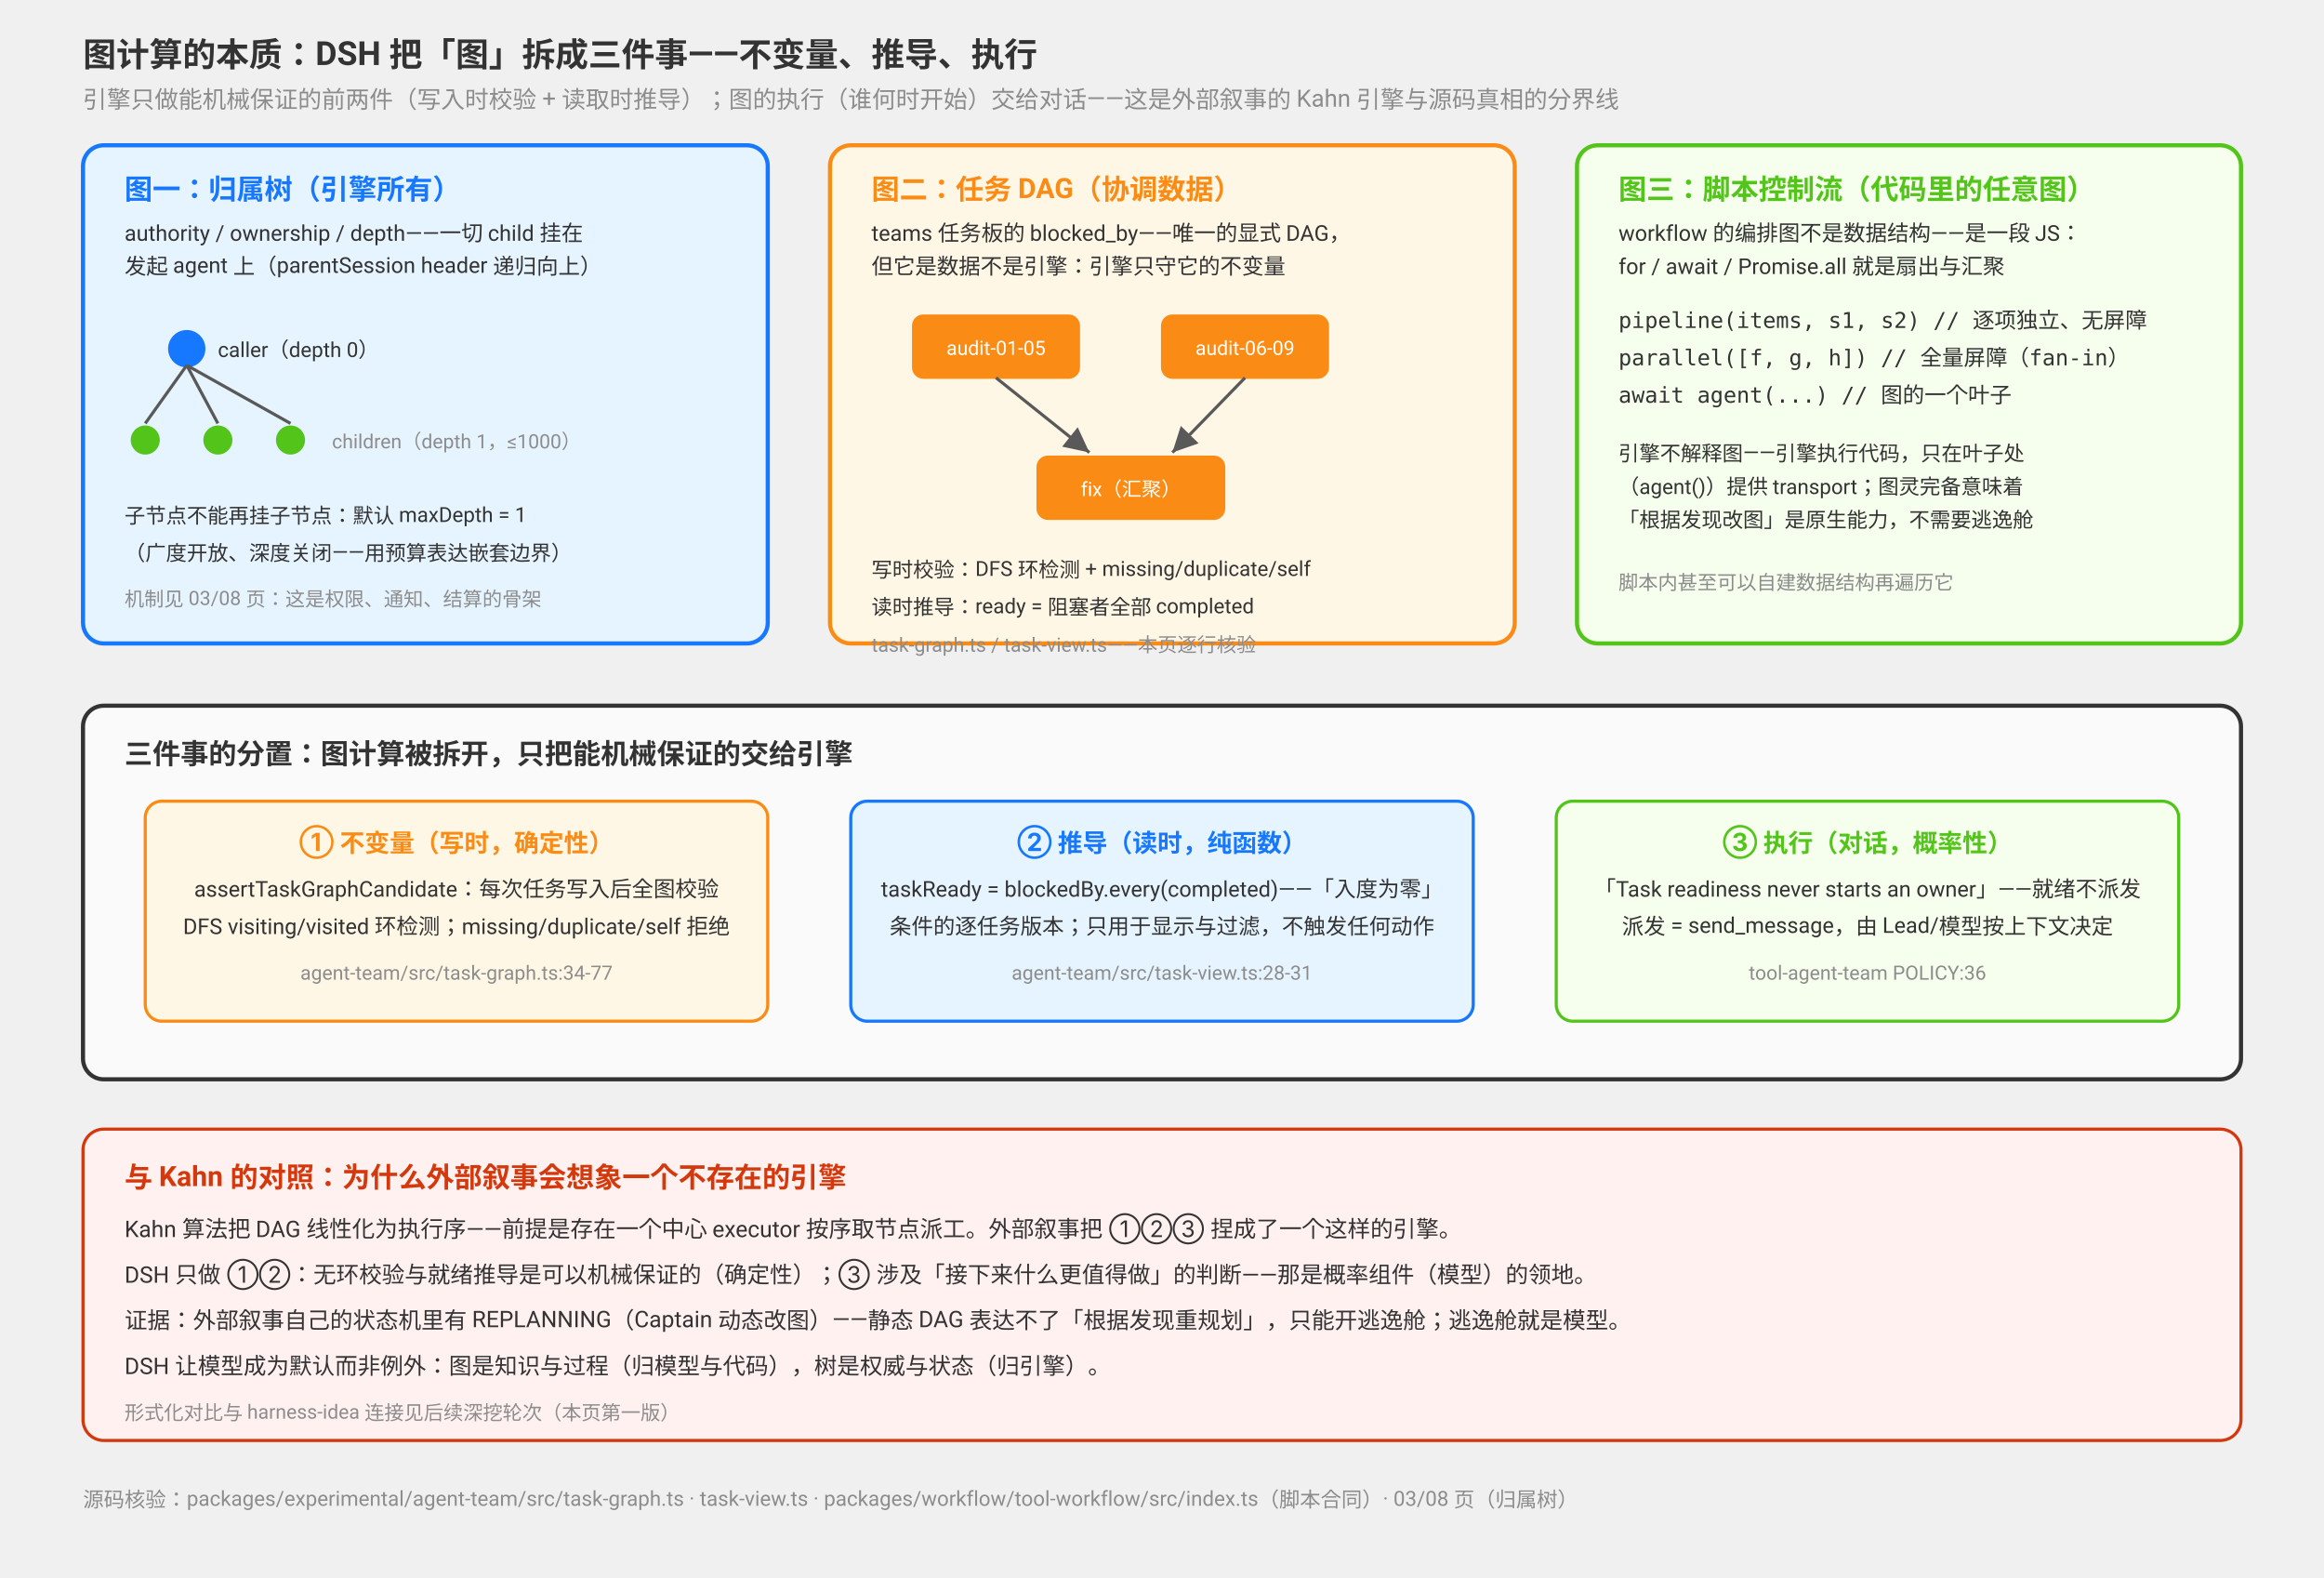
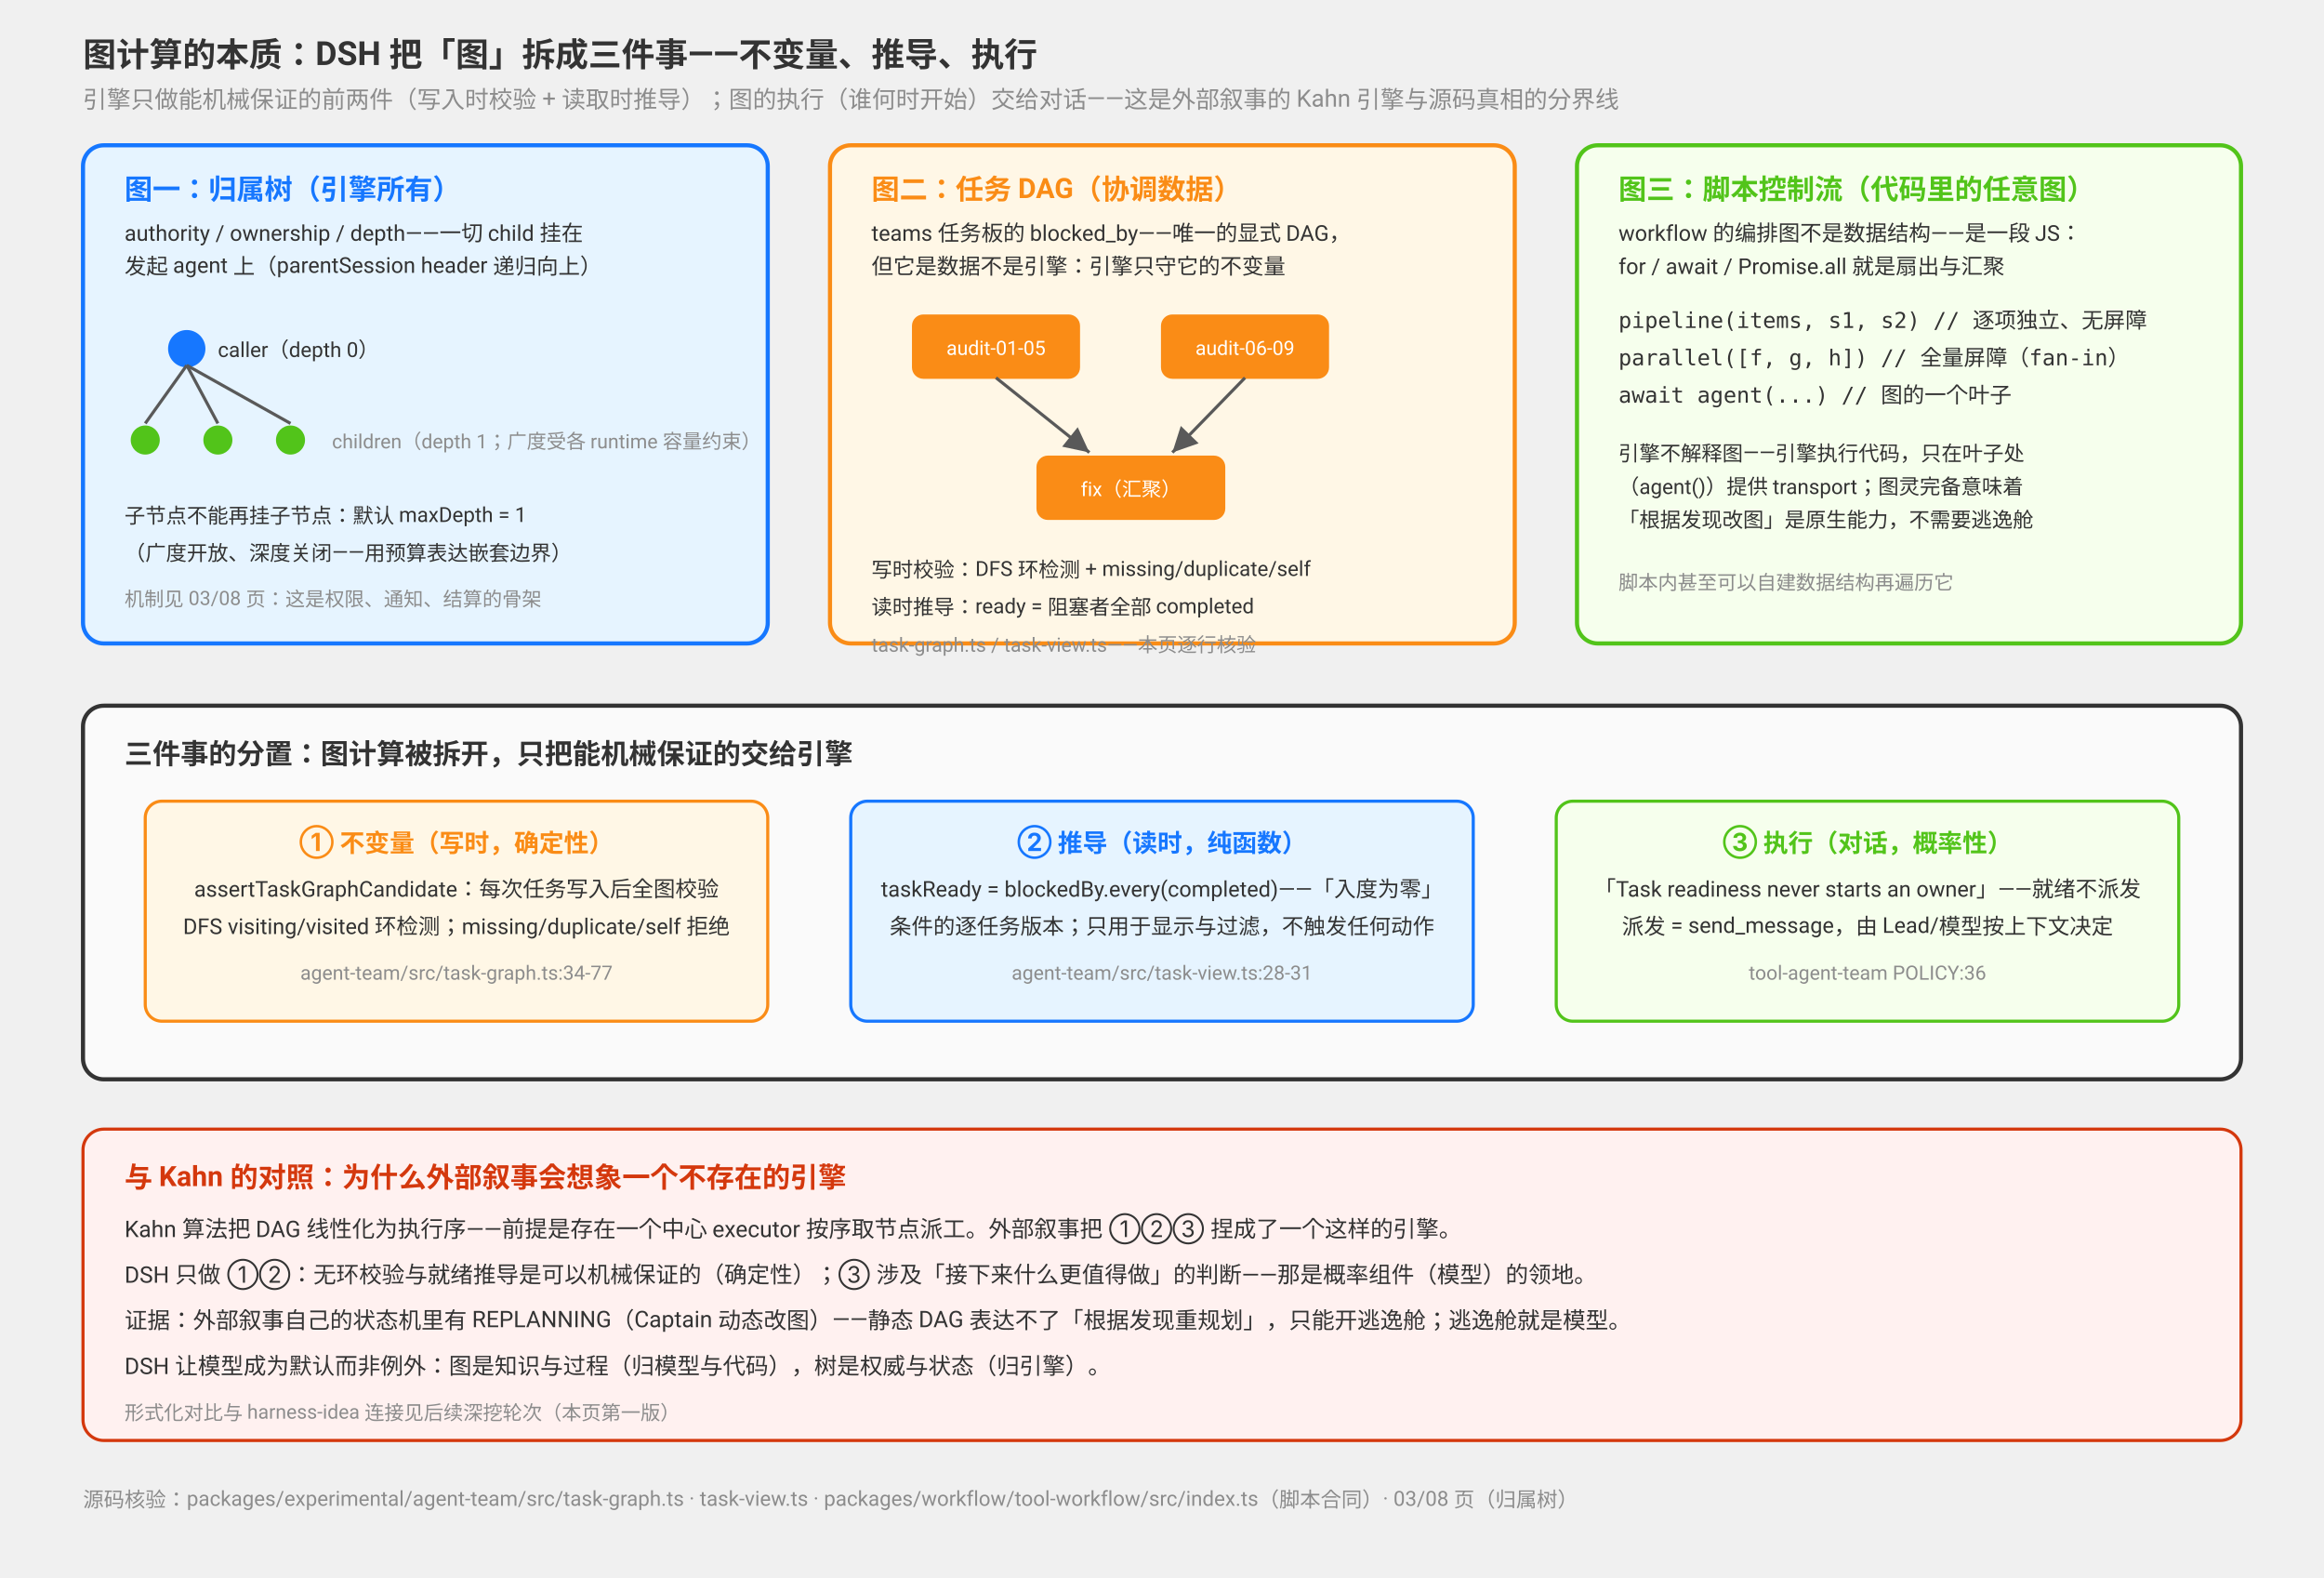
<svg xmlns="http://www.w3.org/2000/svg" viewBox="0 0 1120 760" font-family="-apple-system, BlinkMacSystemFont, 'Segoe UI', Roboto, Helvetica, Arial, sans-serif">
  <defs>
    <marker id="a" viewBox="0 0 10 10" refX="10" refY="5" markerWidth="8" markerHeight="8" orient="auto">
      <path d="M0 0 L10 5 L0 10 Z" fill="#595959" />
    </marker>
    <marker id="ab" viewBox="0 0 10 10" refX="10" refY="5" markerWidth="8" markerHeight="8" orient="auto">
      <path d="M0 0 L10 5 L0 10 Z" fill="#1677ff" />
    </marker>
    <marker id="ao" viewBox="0 0 10 10" refX="10" refY="5" markerWidth="8" markerHeight="8" orient="auto">
      <path d="M0 0 L10 5 L0 10 Z" fill="#fa8c16" />
    </marker>
    <marker id="ag" viewBox="0 0 10 10" refX="10" refY="5" markerWidth="8" markerHeight="8" orient="auto">
      <path d="M0 0 L10 5 L0 10 Z" fill="#52c41a" />
    </marker>
  </defs>
  <text x="40" y="32" font-size="16" font-weight="bold" fill="#333">图计算的本质：DSH 把「图」拆成三件事——不变量、推导、执行</text>
  <text x="40" y="52" font-size="11.5" fill="#8c8c8c">引擎只做能机械保证的前两件（写入时校验 + 读取时推导）；图的执行（谁何时开始）交给对话——这是外部叙事的 Kahn 引擎与源码真相的分界线</text>
  <rect x="40" y="70" width="330" height="240" rx="10" fill="#e6f4ff" stroke="#1677ff" stroke-width="2" />
  <text x="60" y="96" font-size="13.5" font-weight="bold" fill="#1677ff">图一：归属树（引擎所有）</text>
  <text x="60" y="116" font-size="10.5" fill="#333">authority / ownership / depth——一切 child 挂在</text>
  <text x="60" y="132" font-size="10.5" fill="#333">发起 agent 上（parentSession header 递归向上）</text>
  <circle cx="90" cy="168" r="9" fill="#1677ff" />
  <text x="105" y="172" font-size="10" fill="#333">caller（depth 0）</text>
  <circle cx="70" cy="212" r="7" fill="#52c41a" />
  <circle cx="105" cy="212" r="7" fill="#52c41a" />
  <circle cx="140" cy="212" r="7" fill="#52c41a" />
  <line x1="90" y1="176" x2="70" y2="204" stroke="#595959" stroke-width="1.5" />
  <line x1="90" y1="176" x2="105" y2="204" stroke="#595959" stroke-width="1.5" />
  <line x1="90" y1="176" x2="140" y2="204" stroke="#595959" stroke-width="1.5" />
-   <text x="160" y="216" font-size="9.5" fill="#8c8c8c">children（depth 1，≤1000）</text>
+   <text x="160" y="216" font-size="9.5" fill="#8c8c8c">children（depth 1；广度受各 runtime 容量约束）</text>
  <text x="60" y="252" font-size="10" fill="#333">子节点不能再挂子节点：默认 maxDepth = 1</text>
  <text x="60" y="270" font-size="10" fill="#333">（广度开放、深度关闭——用预算表达嵌套边界）</text>
  <text x="60" y="292" font-size="9.5" fill="#8c8c8c">机制见 03/08 页：这是权限、通知、结算的骨架</text>
  <rect x="400" y="70" width="330" height="240" rx="10" fill="#fff7e6" stroke="#fa8c16" stroke-width="2" />
  <text x="420" y="96" font-size="13.5" font-weight="bold" fill="#fa8c16">图二：任务 DAG（协调数据）</text>
  <text x="420" y="116" font-size="10.5" fill="#333">teams 任务板的 blocked_by——唯一的显式 DAG，</text>
  <text x="420" y="132" font-size="10.5" fill="#333">但它是数据不是引擎：引擎只守它的不变量</text>
  <rect x="440" y="152" width="80" height="30" rx="5" fill="#fa8c16" stroke="#fa8c16" />
  <text x="480" y="171" font-size="9.5" fill="#fff" text-anchor="middle">audit-01-05</text>
  <rect x="560" y="152" width="80" height="30" rx="5" fill="#fa8c16" stroke="#fa8c16" />
  <text x="600" y="171" font-size="9.5" fill="#fff" text-anchor="middle">audit-06-09</text>
  <rect x="500" y="220" width="90" height="30" rx="5" fill="#fa8c16" stroke="#fa8c16" />
  <text x="545" y="239" font-size="9.5" fill="#fff" text-anchor="middle">fix（汇聚）</text>
  <line x1="480" y1="182" x2="525" y2="218" stroke="#595959" stroke-width="1.5" marker-end="url(#a)" />
  <line x1="600" y1="182" x2="565" y2="218" stroke="#595959" stroke-width="1.5" marker-end="url(#a)" />
  <text x="420" y="278" font-size="10" fill="#333">写时校验：DFS 环检测 + missing/duplicate/self</text>
  <text x="420" y="296" font-size="10" fill="#333">读时推导：ready = 阻塞者全部 completed</text>
  <text x="420" y="314" font-size="9.5" fill="#8c8c8c">task-graph.ts / task-view.ts——本页逐行核验</text>
  <rect x="760" y="70" width="320" height="240" rx="10" fill="#f6ffed" stroke="#52c41a" stroke-width="2" />
  <text x="780" y="96" font-size="13.5" font-weight="bold" fill="#52c41a">图三：脚本控制流（代码里的任意图）</text>
  <text x="780" y="116" font-size="10.5" fill="#333">workflow 的编排图不是数据结构——是一段 JS：</text>
  <text x="780" y="132" font-size="10.5" fill="#333">for / await / Promise.all 就是扇出与汇聚</text>
  <text x="780" y="158" font-size="10.5" fill="#333" font-family="monospace">pipeline(items, s1, s2)  // 逐项独立、无屏障</text>
  <text x="780" y="176" font-size="10.5" fill="#333" font-family="monospace">parallel([f, g, h])      // 全量屏障（fan-in）</text>
  <text x="780" y="194" font-size="10.5" fill="#333" font-family="monospace">await agent(...)         // 图的一个叶子</text>
  <text x="780" y="222" font-size="10" fill="#333">引擎不解释图——引擎执行代码，只在叶子处</text>
  <text x="780" y="238" font-size="10" fill="#333">（agent()）提供 transport；图灵完备意味着</text>
  <text x="780" y="254" font-size="10" fill="#333">「根据发现改图」是原生能力，不需要逃逸舱</text>
  <text x="780" y="284" font-size="9.5" fill="#8c8c8c">脚本内甚至可以自建数据结构再遍历它</text>
  <rect x="40" y="340" width="1040" height="180" rx="10" fill="#fafafa" stroke="#333" stroke-width="2" />
  <text x="60" y="368" font-size="13.5" font-weight="bold" fill="#333">三件事的分置：图计算被拆开，只把能机械保证的交给引擎</text>
  <rect x="70" y="386" width="300" height="106" rx="8" fill="#fff7e6" stroke="#fa8c16" stroke-width="1.5" />
  <text x="220" y="410" font-size="12" font-weight="bold" fill="#fa8c16" text-anchor="middle">① 不变量（写时，确定性）</text>
  <text x="220" y="432" font-size="10.5" fill="#333" text-anchor="middle">assertTaskGraphCandidate：每次任务写入后全图校验</text>
  <text x="220" y="450" font-size="10.5" fill="#333" text-anchor="middle">DFS visiting/visited 环检测；missing/duplicate/self 拒绝</text>
  <text x="220" y="472" font-size="9.5" fill="#8c8c8c" text-anchor="middle">agent-team/src/task-graph.ts:34-77</text>
  <rect x="410" y="386" width="300" height="106" rx="8" fill="#e6f4ff" stroke="#1677ff" stroke-width="1.5" />
  <text x="560" y="410" font-size="12" font-weight="bold" fill="#1677ff" text-anchor="middle">② 推导（读时，纯函数）</text>
  <text x="560" y="432" font-size="10.5" fill="#333" text-anchor="middle">taskReady = blockedBy.every(completed)——「入度为零」</text>
  <text x="560" y="450" font-size="10.5" fill="#333" text-anchor="middle">条件的逐任务版本；只用于显示与过滤，不触发任何动作</text>
  <text x="560" y="472" font-size="9.5" fill="#8c8c8c" text-anchor="middle">agent-team/src/task-view.ts:28-31</text>
  <rect x="750" y="386" width="300" height="106" rx="8" fill="#f6ffed" stroke="#52c41a" stroke-width="1.5" />
  <text x="900" y="410" font-size="12" font-weight="bold" fill="#52c41a" text-anchor="middle">③ 执行（对话，概率性）</text>
  <text x="900" y="432" font-size="10.5" fill="#333" text-anchor="middle">「Task readiness never starts an owner」——就绪不派发</text>
  <text x="900" y="450" font-size="10.5" fill="#333" text-anchor="middle">派发 = send_message，由 Lead/模型按上下文决定</text>
  <text x="900" y="472" font-size="9.5" fill="#8c8c8c" text-anchor="middle">tool-agent-team POLICY:36</text>
  <rect x="40" y="544" width="1040" height="150" rx="10" fill="#fff1f0" stroke="#d4380d" stroke-width="1.5" />
  <text x="60" y="572" font-size="13.5" font-weight="bold" fill="#d4380d">与 Kahn 的对照：为什么外部叙事会想象一个不存在的引擎</text>
  <text x="60" y="596" font-size="11" fill="#333">Kahn 算法把 DAG 线性化为执行序——前提是存在一个中心 executor 按序取节点派工。外部叙事把 ①②③ 捏成了一个这样的引擎。</text>
  <text x="60" y="618" font-size="11" fill="#333">DSH 只做 ①②：无环校验与就绪推导是可以机械保证的（确定性）；③ 涉及「接下来什么更值得做」的判断——那是概率组件（模型）的领地。</text>
  <text x="60" y="640" font-size="11" fill="#333">证据：外部叙事自己的状态机里有 REPLANNING（Captain 动态改图）——静态 DAG 表达不了「根据发现重规划」，只能开逃逸舱；逃逸舱就是模型。</text>
  <text x="60" y="662" font-size="11" fill="#333">DSH 让模型成为默认而非例外：图是知识与过程（归模型与代码），树是权威与状态（归引擎）。</text>
  <text x="60" y="684" font-size="9.5" fill="#8c8c8c">形式化对比与 harness-idea 连接见后续深挖轮次（本页第一版）</text>
  <text x="40" y="726" font-size="10" fill="#8c8c8c">源码核验：packages/experimental/agent-team/src/task-graph.ts · task-view.ts · packages/workflow/tool-workflow/src/index.ts（脚本合同）· 03/08 页（归属树）</text>
</svg>
